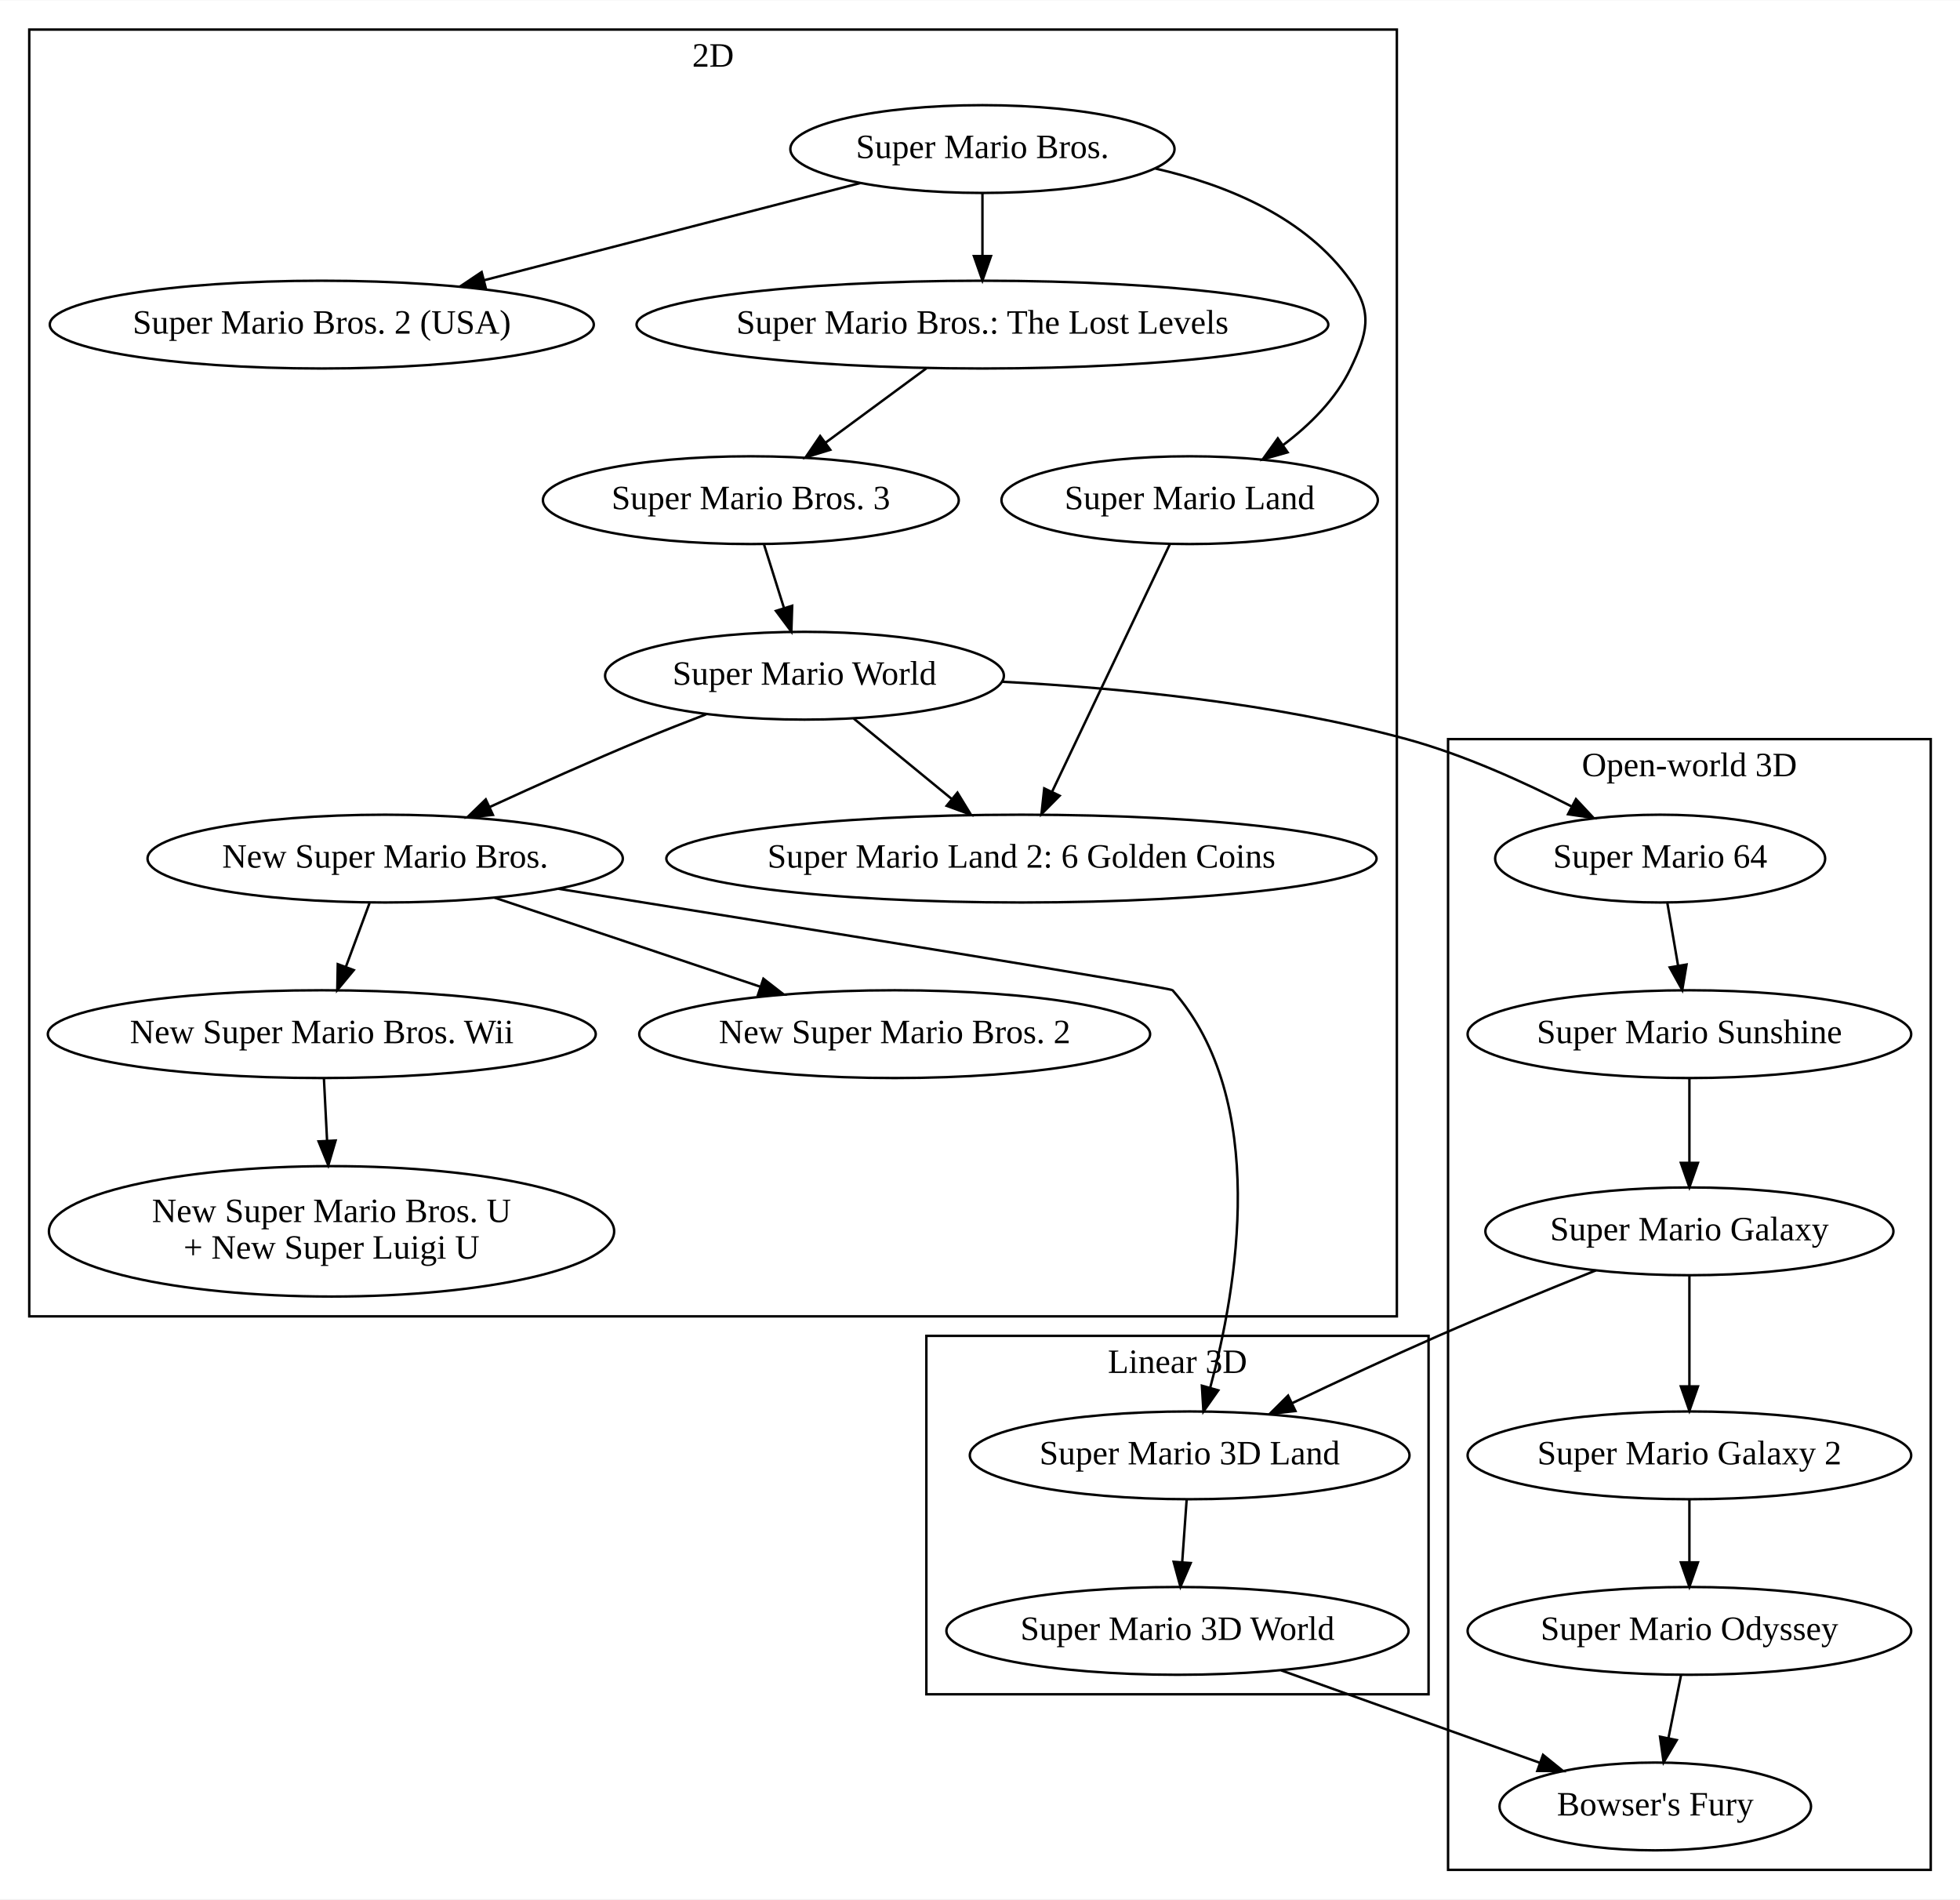
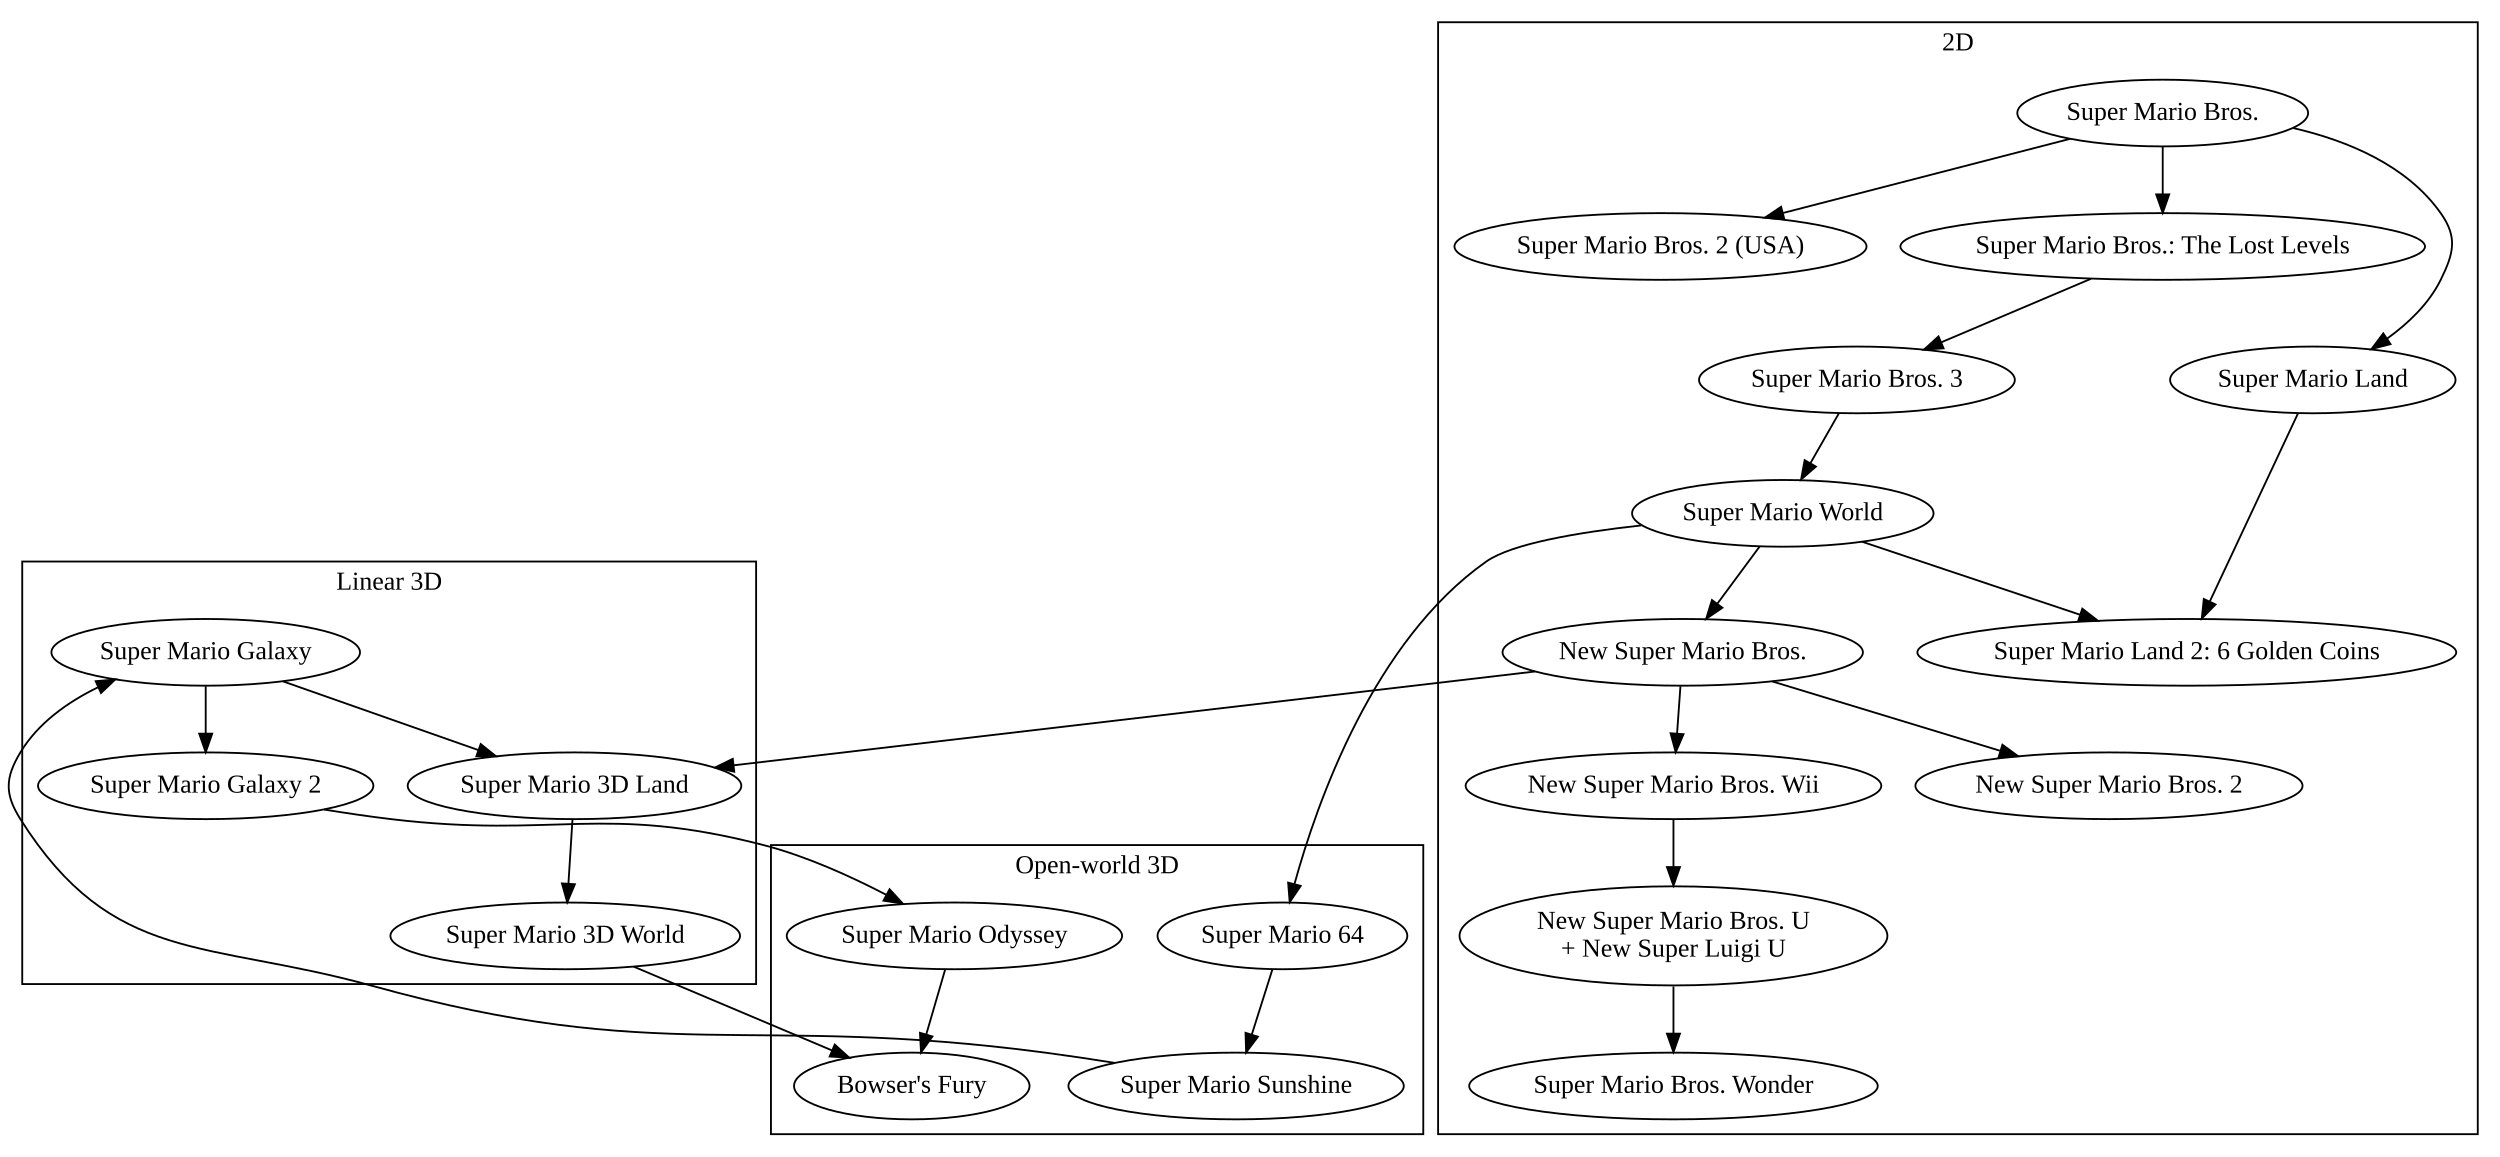
- <svg xmlns="http://www.w3.org/2000/svg" width="804pt" height="779pt" viewBox="0.00 0.00 804.00 778.74">
-   <g id="graph0" class="graph" transform="scale(1 1) rotate(0) translate(4 774.74)">
-     <polygon fill="white" stroke="transparent" points="-4,4 -4,-774.74 800,-774.74 800,4 -4,4" />
-     <g id="clust2" class="cluster">
-       <polygon fill="none" stroke="black" points="590,-8 590,-471.74 788,-471.74 788,-8 590,-8" />
-       <text text-anchor="middle" x="689" y="-456.54" font-family="Times New Roman,serif" font-size="14.00">Open-world 3D</text>
+ <svg xmlns="http://www.w3.org/2000/svg" width="1349pt" height="624pt" viewBox="0.00 0.00 1349.00 624.00">
+   <g id="graph1" class="graph" transform="scale(1 1) rotate(0) translate(4 620)">
+     <polygon fill="white" stroke="white" points="-4,5 -4,-620 1346,-620 1346,5 -4,5" />
+     <g id="graph2" class="cluster">
+       <polygon fill="none" stroke="black" points="772,-8 772,-608 1333,-608 1333,-8 772,-8" />
+       <text text-anchor="middle" x="1052.5" y="-592.8" font-family="Times New Roman,serif" font-size="14.00">2D</text>
    </g>
-     <g id="clust3" class="cluster">
-       <polygon fill="none" stroke="black" points="376,-80 376,-227 582,-227 582,-80 376,-80" />
-       <text text-anchor="middle" x="479" y="-211.8" font-family="Times New Roman,serif" font-size="14.00">Linear 3D</text>
+     <g id="graph3" class="cluster">
+       <polygon fill="none" stroke="black" points="412,-8 412,-164 764,-164 764,-8 412,-8" />
+       <text text-anchor="middle" x="588" y="-148.8" font-family="Times New Roman,serif" font-size="14.00">Open-world 3D</text>
    </g>
-     <g id="clust1" class="cluster">
-       <polygon fill="none" stroke="black" points="8,-235 8,-762.74 569,-762.74 569,-235 8,-235" />
-       <text text-anchor="middle" x="288.5" y="-747.54" font-family="Times New Roman,serif" font-size="14.00">2D</text>
-     </g>
-     <g id="node1" class="node">
-       <ellipse fill="none" stroke="black" cx="399" cy="-713.74" rx="78.79" ry="18" />
-       <text text-anchor="middle" x="399" y="-710.04" font-family="Times New Roman,serif" font-size="14.00">Super Mario Bros.</text>
+     <g id="graph4" class="cluster">
+       <polygon fill="none" stroke="black" points="8,-89 8,-317 404,-317 404,-89 8,-89" />
+       <text text-anchor="middle" x="206" y="-301.8" font-family="Times New Roman,serif" font-size="14.00">Linear 3D</text>
    </g>
    <g id="node2" class="node">
-       <ellipse fill="none" stroke="black" cx="128" cy="-641.74" rx="111.58" ry="18" />
-       <text text-anchor="middle" x="128" y="-638.04" font-family="Times New Roman,serif" font-size="14.00">Super Mario Bros. 2 (USA)</text>
-     </g>
-     <g id="edge3" class="edge">
-       <path fill="none" stroke="black" d="M348.98,-699.82C305.57,-688.61 242.39,-672.29 194.69,-659.97" />
-       <polygon fill="black" stroke="black" points="195.32,-656.51 184.76,-657.4 193.57,-663.29 195.32,-656.51" />
+       <ellipse fill="none" stroke="black" cx="1163" cy="-559" rx="78.464" ry="18" />
+       <text text-anchor="middle" x="1163" y="-555.3" font-family="Times New Roman,serif" font-size="14.00">Super Mario Bros.</text>
    </g>
    <g id="node3" class="node">
-       <ellipse fill="none" stroke="black" cx="399" cy="-641.74" rx="141.88" ry="18" />
-       <text text-anchor="middle" x="399" y="-638.04" font-family="Times New Roman,serif" font-size="14.00">Super Mario Bros.: The Lost Levels</text>
+       <ellipse fill="none" stroke="black" cx="892" cy="-487" rx="111.186" ry="18" />
+       <text text-anchor="middle" x="892" y="-483.3" font-family="Times New Roman,serif" font-size="14.00">Super Mario Bros. 2 (USA)</text>
    </g>
-     <g id="edge1" class="edge">
-       <path fill="none" stroke="black" d="M399,-695.44C399,-687.72 399,-678.45 399,-669.85" />
-       <polygon fill="black" stroke="black" points="402.5,-669.84 399,-659.84 395.5,-669.84 402.5,-669.84" />
+     <g id="edge9" class="edge">
+       <path fill="none" stroke="black" d="M1112.98,-545.079C1069.43,-533.831 1005.97,-517.439 958.219,-505.105" />
+       <polygon fill="black" stroke="black" points="958.838,-501.65 948.281,-502.537 957.087,-508.427 958.838,-501.65" />
+     </g>
+     <g id="node4" class="node">
+       <ellipse fill="none" stroke="black" cx="1163" cy="-487" rx="141.531" ry="18" />
+       <text text-anchor="middle" x="1163" y="-483.3" font-family="Times New Roman,serif" font-size="14.00">Super Mario Bros.: The Lost Levels</text>
+     </g>
+     <g id="edge5" class="edge">
+       <path fill="none" stroke="black" d="M1163,-540.697C1163,-532.983 1163,-523.712 1163,-515.112" />
+       <polygon fill="black" stroke="black" points="1166.5,-515.104 1163,-505.104 1159.5,-515.104 1166.5,-515.104" />
+     </g>
+     <g id="node7" class="node">
+       <ellipse fill="none" stroke="black" cx="1244" cy="-415" rx="77.015" ry="18" />
+       <text text-anchor="middle" x="1244" y="-411.3" font-family="Times New Roman,serif" font-size="14.00">Super Mario Land</text>
+     </g>
+     <g id="edge7" class="edge">
+       <path fill="none" stroke="black" d="M1233.47,-550.898C1263.08,-544.028 1294.82,-530.707 1313,-505 1322.24,-491.937 1320.07,-483.352 1313,-469 1306.66,-456.135 1295.53,-445.522 1284.04,-437.26" />
+       <polygon fill="black" stroke="black" points="1285.92,-434.312 1275.67,-431.661 1282.03,-440.13 1285.92,-434.312" />
+     </g>
+     <g id="node5" class="node">
+       <ellipse fill="none" stroke="black" cx="998" cy="-415" rx="85.214" ry="18" />
+       <text text-anchor="middle" x="998" y="-411.3" font-family="Times New Roman,serif" font-size="14.00">Super Mario Bros. 3</text>
+     </g>
+     <g id="edge11" class="edge">
+       <path fill="none" stroke="black" d="M1124.31,-469.588C1100.16,-459.34 1068.94,-446.097 1043.59,-435.34" />
+       <polygon fill="black" stroke="black" points="1044.76,-432.034 1034.18,-431.35 1042.02,-438.478 1044.76,-432.034" />
    </g>
    <g id="node6" class="node">
-       <ellipse fill="none" stroke="black" cx="484" cy="-569.74" rx="77.19" ry="18" />
-       <text text-anchor="middle" x="484" y="-566.04" font-family="Times New Roman,serif" font-size="14.00">Super Mario Land</text>
+       <ellipse fill="none" stroke="black" cx="958" cy="-343" rx="81.34" ry="18" />
+       <text text-anchor="middle" x="958" y="-339.3" font-family="Times New Roman,serif" font-size="14.00">Super Mario World</text>
    </g>
-     <g id="edge2" class="edge">
-       <path fill="none" stroke="black" d="M469.93,-705.76C499.74,-698.92 531.68,-685.58 550,-659.74 559.25,-646.69 556.92,-638.17 550,-623.74 543.97,-611.17 533.36,-600.65 522.38,-592.37" />
-       <polygon fill="black" stroke="black" points="524.18,-589.36 513.98,-586.48 520.16,-595.09 524.18,-589.36" />
-     </g>
-     <g id="node4" class="node">
-       <ellipse fill="none" stroke="black" cx="304" cy="-569.74" rx="85.29" ry="18" />
-       <text text-anchor="middle" x="304" y="-566.04" font-family="Times New Roman,serif" font-size="14.00">Super Mario Bros. 3</text>
-     </g>
-     <g id="edge4" class="edge">
-       <path fill="none" stroke="black" d="M376,-623.8C363.54,-614.61 347.99,-603.15 334.52,-593.23" />
-       <polygon fill="black" stroke="black" points="336.58,-590.4 326.46,-587.29 332.43,-596.04 336.58,-590.4" />
-     </g>
-     <g id="node5" class="node">
-       <ellipse fill="none" stroke="black" cx="326" cy="-497.74" rx="81.79" ry="18" />
-       <text text-anchor="middle" x="326" y="-494.04" font-family="Times New Roman,serif" font-size="14.00">Super Mario World</text>
-     </g>
-     <g id="edge5" class="edge">
-       <path fill="none" stroke="black" d="M309.44,-551.44C311.89,-543.64 314.84,-534.25 317.57,-525.57" />
-       <polygon fill="black" stroke="black" points="320.96,-526.43 320.62,-515.84 314.29,-524.33 320.96,-526.43" />
-     </g>
-     <g id="node7" class="node">
-       <ellipse fill="none" stroke="black" cx="415" cy="-422.74" rx="145.67" ry="18" />
-       <text text-anchor="middle" x="415" y="-419.04" font-family="Times New Roman,serif" font-size="14.00">Super Mario Land 2: 6 Golden Coins</text>
-     </g>
-     <g id="edge7" class="edge">
-       <path fill="none" stroke="black" d="M346.2,-480.18C358.09,-470.42 373.32,-457.93 386.43,-447.18" />
-       <polygon fill="black" stroke="black" points="388.75,-449.79 394.27,-440.75 384.32,-444.38 388.75,-449.79" />
+     <g id="edge13" class="edge">
+       <path fill="none" stroke="black" d="M988.317,-397.055C983.718,-389.007 978.117,-379.205 972.986,-370.226" />
+       <polygon fill="black" stroke="black" points="975.872,-368.221 967.872,-361.275 969.794,-371.694 975.872,-368.221" />
    </g>
    <g id="node8" class="node">
-       <ellipse fill="none" stroke="black" cx="154" cy="-422.74" rx="97.48" ry="18" />
-       <text text-anchor="middle" x="154" y="-419.04" font-family="Times New Roman,serif" font-size="14.00">New Super Mario Bros.</text>
+       <ellipse fill="none" stroke="black" cx="1176" cy="-268" rx="145.38" ry="18" />
+       <text text-anchor="middle" x="1176" y="-264.3" font-family="Times New Roman,serif" font-size="14.00">Super Mario Land 2: 6 Golden Coins</text>
    </g>
-     <g id="edge14" class="edge">
-       <path fill="none" stroke="black" d="M285.7,-481.94C277.18,-478.68 268.26,-475.17 260,-471.74 239,-463.02 215.97,-452.68 196.76,-443.84" />
-       <polygon fill="black" stroke="black" points="198.2,-440.66 187.66,-439.64 195.26,-447.01 198.2,-440.66" />
+     <g id="edge17" class="edge">
+       <path fill="none" stroke="black" d="M1000.81,-327.665C1034.39,-316.42 1081.46,-300.659 1118.35,-288.305" />
+       <polygon fill="black" stroke="black" points="1119.61,-291.575 1127.98,-285.08 1117.39,-284.937 1119.61,-291.575" />
+     </g>
+     <g id="node9" class="node">
+       <ellipse fill="none" stroke="black" cx="904" cy="-268" rx="97.237" ry="18" />
+       <text text-anchor="middle" x="904" y="-264.3" font-family="Times New Roman,serif" font-size="14.00">New Super Mario Bros.</text>
+     </g>
+     <g id="edge31" class="edge">
+       <path fill="none" stroke="black" d="M945.476,-325.069C938.709,-315.921 930.22,-304.445 922.687,-294.262" />
+       <polygon fill="black" stroke="black" points="925.404,-292.05 916.644,-286.092 919.777,-296.213 925.404,-292.05" />
+     </g>
+     <g id="node15" class="node">
+       <ellipse fill="none" stroke="black" cx="688" cy="-115" rx="67.391" ry="18" />
+       <text text-anchor="middle" x="688" y="-111.3" font-family="Times New Roman,serif" font-size="14.00">Super Mario 64</text>
+     </g>
+     <g id="edge19" class="edge">
+       <path fill="none" stroke="black" d="M881.766,-336.494C847.521,-332.747 811.745,-326.658 798,-317 737.284,-274.336 706.645,-187.12 694.49,-142.936" />
+       <polygon fill="black" stroke="black" points="697.852,-141.961 691.916,-133.185 691.084,-143.747 697.852,-141.961" />
+     </g>
+     <g id="edge15" class="edge">
+       <path fill="none" stroke="black" d="M1236.07,-397.083C1224.36,-372.115 1202.34,-325.166 1188.46,-295.573" />
+       <polygon fill="black" stroke="black" points="1191.51,-293.827 1184.09,-286.259 1185.17,-296.799 1191.51,-293.827" />
+     </g>
+     <g id="node10" class="node">
+       <ellipse fill="none" stroke="black" cx="899" cy="-196" rx="112.16" ry="18" />
+       <text text-anchor="middle" x="899" y="-192.3" font-family="Times New Roman,serif" font-size="14.00">New Super Mario Bros. Wii</text>
+     </g>
+     <g id="edge33" class="edge">
+       <path fill="none" stroke="black" d="M902.764,-249.697C902.213,-241.983 901.551,-232.712 900.937,-224.112" />
+       <polygon fill="black" stroke="black" points="904.425,-223.83 900.222,-214.104 897.443,-224.328 904.425,-223.83" />
+     </g>
+     <g id="node11" class="node">
+       <ellipse fill="none" stroke="black" cx="1134" cy="-196" rx="104.461" ry="18" />
+       <text text-anchor="middle" x="1134" y="-192.3" font-family="Times New Roman,serif" font-size="14.00">New Super Mario Bros. 2</text>
+     </g>
+     <g id="edge35" class="edge">
+       <path fill="none" stroke="black" d="M952.216,-252.326C988.008,-241.432 1037.01,-226.519 1075.12,-214.921" />
+       <polygon fill="black" stroke="black" points="1076.51,-218.156 1085.06,-211.896 1074.47,-211.459 1076.51,-218.156" />
+     </g>
+     <g id="node22" class="node">
+       <ellipse fill="none" stroke="black" cx="306" cy="-196" rx="90.014" ry="18" />
+       <text text-anchor="middle" x="306" y="-192.3" font-family="Times New Roman,serif" font-size="14.00">Super Mario 3D Land</text>
+     </g>
+     <g id="edge43" class="edge">
+       <path fill="none" stroke="black" d="M824.281,-257.668C711.925,-244.516 507.813,-220.624 392.098,-207.078" />
+       <polygon fill="black" stroke="black" points="392.207,-203.567 381.867,-205.881 391.393,-210.52 392.207,-203.567" />
    </g>
    <g id="node12" class="node">
-       <ellipse fill="none" stroke="black" cx="677" cy="-422.74" rx="67.69" ry="18" />
-       <text text-anchor="middle" x="677" y="-419.04" font-family="Times New Roman,serif" font-size="14.00">Super Mario 64</text>
+       <ellipse fill="none" stroke="black" cx="899" cy="-115" rx="115.448" ry="26.741" />
+       <text text-anchor="middle" x="899" y="-118.8" font-family="Times New Roman,serif" font-size="14.00">New Super Mario Bros. U</text>
+       <text text-anchor="middle" x="899" y="-103.8" font-family="Times New Roman,serif" font-size="14.00">+ New Super Luigi U</text>
    </g>
-     <g id="edge8" class="edge">
-       <path fill="none" stroke="black" d="M407.32,-495.26C456.1,-492.72 518.95,-486.5 573,-471.74 596.41,-465.35 621.13,-454.14 640.6,-444.16" />
-       <polygon fill="black" stroke="black" points="642.47,-447.13 649.7,-439.39 639.22,-440.93 642.47,-447.13" />
+     <g id="edge37" class="edge">
+       <path fill="none" stroke="black" d="M899,-177.858C899,-170.356 899,-161.25 899,-152.358" />
+       <polygon fill="black" stroke="black" points="902.5,-152.126 899,-142.126 895.5,-152.126 902.5,-152.126" />
    </g>
-     <g id="edge6" class="edge">
-       <path fill="none" stroke="black" d="M475.95,-551.82C464.07,-526.85 441.73,-479.91 427.64,-450.31" />
-       <polygon fill="black" stroke="black" points="430.67,-448.52 423.21,-441 424.35,-451.53 430.67,-448.52" />
+     <g id="node13" class="node">
+       <ellipse fill="none" stroke="black" cx="899" cy="-34" rx="110.235" ry="18" />
+       <text text-anchor="middle" x="899" y="-30.3" font-family="Times New Roman,serif" font-size="14.00">Super Mario Bros. Wonder</text>
    </g>
-     <g id="node9" class="node">
-       <ellipse fill="none" stroke="black" cx="128" cy="-350.74" rx="112.38" ry="18" />
-       <text text-anchor="middle" x="128" y="-347.04" font-family="Times New Roman,serif" font-size="14.00">New Super Mario Bros. Wii</text>
+     <g id="edge39" class="edge">
+       <path fill="none" stroke="black" d="M899,-87.694C899,-79.58 899,-70.626 899,-62.438" />
+       <polygon fill="black" stroke="black" points="902.5,-62.248 899,-52.248 895.5,-62.248 902.5,-62.248" />
    </g>
-     <g id="edge15" class="edge">
-       <path fill="none" stroke="black" d="M147.57,-404.44C144.64,-396.55 141.11,-387.04 137.86,-378.29" />
-       <polygon fill="black" stroke="black" points="141.12,-377 134.35,-368.84 134.55,-379.44 141.12,-377" />
+     <g id="node16" class="node">
+       <ellipse fill="none" stroke="black" cx="663" cy="-34" rx="90.488" ry="18" />
+       <text text-anchor="middle" x="663" y="-30.3" font-family="Times New Roman,serif" font-size="14.00">Super Mario Sunshine</text>
    </g>
-     <g id="node10" class="node">
-       <ellipse fill="none" stroke="black" cx="363" cy="-350.74" rx="104.78" ry="18" />
-       <text text-anchor="middle" x="363" y="-347.04" font-family="Times New Roman,serif" font-size="14.00">New Super Mario Bros. 2</text>
+     <g id="edge21" class="edge">
+       <path fill="none" stroke="black" d="M682.575,-96.858C679.332,-86.609 675.141,-73.366 671.47,-61.765" />
+       <polygon fill="black" stroke="black" points="674.768,-60.586 668.414,-52.108 668.094,-62.698 674.768,-60.586" />
    </g>
-     <g id="edge16" class="edge">
-       <path fill="none" stroke="black" d="M198.84,-406.72C230.71,-396.05 273.73,-381.64 307.73,-370.25" />
-       <polygon fill="black" stroke="black" points="309.15,-373.47 317.52,-366.97 306.92,-366.83 309.15,-373.47" />
+     <g id="node20" class="node">
+       <ellipse fill="none" stroke="black" cx="107" cy="-268" rx="83.265" ry="18" />
+       <text text-anchor="middle" x="107" y="-264.3" font-family="Times New Roman,serif" font-size="14.00">Super Mario Galaxy</text>
+     </g>
+     <g id="edge23" class="edge">
+       <path fill="none" stroke="black" d="M597.434,-46.474C585.022,-48.461 572.128,-50.399 560,-52 399.269,-73.212 353.225,-44.661 197,-88 106.961,-112.978 56.967,-99.043 7,-178 -1.556,-191.52 -1.25,-200.291 7,-214 16.531,-229.839 32.562,-241.194 49.029,-249.222" />
+       <polygon fill="black" stroke="black" points="47.628,-252.429 58.183,-253.347 50.504,-246.047 47.628,-252.429" />
+     </g>
+     <g id="node17" class="node">
+       <ellipse fill="none" stroke="black" cx="511" cy="-115" rx="90.488" ry="18" />
+       <text text-anchor="middle" x="511" y="-111.3" font-family="Times New Roman,serif" font-size="14.00">Super Mario Odyssey</text>
    </g>
    <g id="node18" class="node">
-       <ellipse fill="none" stroke="black" cx="484" cy="-178" rx="90.18" ry="18" />
-       <text text-anchor="middle" x="484" y="-174.3" font-family="Times New Roman,serif" font-size="14.00">Super Mario 3D Land</text>
+       <ellipse fill="none" stroke="black" cx="488" cy="-34" rx="63.541" ry="18" />
+       <text text-anchor="middle" x="488" y="-30.3" font-family="Times New Roman,serif" font-size="14.00">Bowser's Fury</text>
    </g>
-     <g id="edge19" class="edge">
-       <path fill="none" stroke="black" d="M224.99,-410.37C319.77,-395.16 475.95,-369.93 477,-368.74 516.8,-323.59 503.39,-246.31 492.42,-205.71" />
-       <polygon fill="black" stroke="black" points="495.75,-204.65 489.65,-195.99 489.02,-206.56 495.75,-204.65" />
+     <g id="edge29" class="edge">
+       <path fill="none" stroke="black" d="M506.009,-96.858C503.026,-86.609 499.17,-73.366 495.792,-61.765" />
+       <polygon fill="black" stroke="black" points="499.137,-60.731 492.981,-52.108 492.416,-62.688 499.137,-60.731" />
    </g>
-     <g id="node11" class="node">
-       <ellipse fill="none" stroke="black" cx="132" cy="-269.87" rx="115.93" ry="26.74" />
-       <text text-anchor="middle" x="132" y="-273.67" font-family="Times New Roman,serif" font-size="14.00">New Super Mario Bros. U</text>
-       <text text-anchor="middle" x="132" y="-258.67" font-family="Times New Roman,serif" font-size="14.00">+ New Super Luigi U</text>
+     <g id="node21" class="node">
+       <ellipse fill="none" stroke="black" cx="107" cy="-196" rx="90.488" ry="18" />
+       <text text-anchor="middle" x="107" y="-192.3" font-family="Times New Roman,serif" font-size="14.00">Super Mario Galaxy 2</text>
    </g>
-     <g id="edge17" class="edge">
-       <path fill="none" stroke="black" d="M128.87,-332.63C129.25,-325.14 129.71,-316.05 130.16,-307.17" />
-       <polygon fill="black" stroke="black" points="133.67,-307.12 130.68,-296.95 126.68,-306.76 133.67,-307.12" />
+     <g id="edge25" class="edge">
+       <path fill="none" stroke="black" d="M107,-249.697C107,-241.983 107,-232.712 107,-224.112" />
+       <polygon fill="black" stroke="black" points="110.5,-224.104 107,-214.104 103.5,-224.104 110.5,-224.104" />
    </g>
-     <g id="node13" class="node">
-       <ellipse fill="none" stroke="black" cx="689" cy="-350.74" rx="90.98" ry="18" />
-       <text text-anchor="middle" x="689" y="-347.04" font-family="Times New Roman,serif" font-size="14.00">Super Mario Sunshine</text>
+     <g id="edge41" class="edge">
+       <path fill="none" stroke="black" d="M148.717,-252.326C179.421,-241.525 221.36,-226.773 254.21,-215.218" />
+       <polygon fill="black" stroke="black" points="255.381,-218.516 263.653,-211.896 253.058,-211.913 255.381,-218.516" />
    </g>
-     <g id="edge9" class="edge">
-       <path fill="none" stroke="black" d="M679.97,-404.44C681.29,-396.72 682.88,-387.45 684.35,-378.85" />
-       <polygon fill="black" stroke="black" points="687.83,-379.29 686.07,-368.84 680.93,-378.11 687.83,-379.29" />
+     <g id="edge27" class="edge">
+       <path fill="none" stroke="black" d="M170.88,-183.174C182.852,-181.232 195.285,-179.4 207,-178 295.917,-167.372 321.297,-186.399 408,-164 430.981,-158.063 455.111,-147.104 474.234,-137.156" />
+       <polygon fill="black" stroke="black" points="476.015,-140.173 483.193,-132.379 472.722,-133.996 476.015,-140.173" />
    </g>
-     <g id="node14" class="node">
-       <ellipse fill="none" stroke="black" cx="689" cy="-269.87" rx="83.69" ry="18" />
-       <text text-anchor="middle" x="689" y="-266.17" font-family="Times New Roman,serif" font-size="14.00">Super Mario Galaxy</text>
+     <g id="node23" class="node">
+       <ellipse fill="none" stroke="black" cx="301" cy="-115" rx="94.338" ry="18" />
+       <text text-anchor="middle" x="301" y="-111.3" font-family="Times New Roman,serif" font-size="14.00">Super Mario 3D World</text>
    </g>
-     <g id="edge10" class="edge">
-       <path fill="none" stroke="black" d="M689,-332.63C689,-322.6 689,-309.71 689,-298.29" />
-       <polygon fill="black" stroke="black" points="692.5,-297.95 689,-287.95 685.5,-297.95 692.5,-297.95" />
+     <g id="edge45" class="edge">
+       <path fill="none" stroke="black" d="M304.915,-177.858C304.273,-167.713 303.445,-154.634 302.716,-143.117" />
+       <polygon fill="black" stroke="black" points="306.208,-142.867 302.083,-133.108 299.222,-143.31 306.208,-142.867" />
    </g>
-     <g id="node15" class="node">
-       <ellipse fill="none" stroke="black" cx="689" cy="-178" rx="90.98" ry="18" />
-       <text text-anchor="middle" x="689" y="-174.3" font-family="Times New Roman,serif" font-size="14.00">Super Mario Galaxy 2</text>
-     </g>
-     <g id="edge11" class="edge">
-       <path fill="none" stroke="black" d="M689,-251.54C689,-238.74 689,-221.05 689,-206.34" />
-       <polygon fill="black" stroke="black" points="692.5,-206.27 689,-196.27 685.5,-206.27 692.5,-206.27" />
-     </g>
-     <g id="edge18" class="edge">
-       <path fill="none" stroke="black" d="M650.64,-253.85C631.17,-246.08 607.22,-236.3 586,-227 566.16,-218.3 544.4,-208.15 526.1,-199.43" />
-       <polygon fill="black" stroke="black" points="527.4,-196.18 516.87,-195.02 524.38,-202.49 527.4,-196.18" />
-     </g>
-     <g id="node16" class="node">
-       <ellipse fill="none" stroke="black" cx="689" cy="-106" rx="90.98" ry="18" />
-       <text text-anchor="middle" x="689" y="-102.3" font-family="Times New Roman,serif" font-size="14.00">Super Mario Odyssey</text>
-     </g>
-     <g id="edge12" class="edge">
-       <path fill="none" stroke="black" d="M689,-159.7C689,-151.98 689,-142.71 689,-134.11" />
-       <polygon fill="black" stroke="black" points="692.5,-134.1 689,-124.1 685.5,-134.1 692.5,-134.1" />
-     </g>
-     <g id="node17" class="node">
-       <ellipse fill="none" stroke="black" cx="675" cy="-34" rx="63.89" ry="18" />
-       <text text-anchor="middle" x="675" y="-30.3" font-family="Times New Roman,serif" font-size="14.00">Bowser's Fury</text>
-     </g>
-     <g id="edge13" class="edge">
-       <path fill="none" stroke="black" d="M685.54,-87.7C684,-79.98 682.14,-70.71 680.42,-62.11" />
-       <polygon fill="black" stroke="black" points="683.81,-61.22 678.42,-52.1 676.95,-62.6 683.81,-61.22" />
-     </g>
-     <g id="node19" class="node">
-       <ellipse fill="none" stroke="black" cx="479" cy="-106" rx="94.78" ry="18" />
-       <text text-anchor="middle" x="479" y="-102.3" font-family="Times New Roman,serif" font-size="14.00">Super Mario 3D World</text>
-     </g>
-     <g id="edge20" class="edge">
-       <path fill="none" stroke="black" d="M482.76,-159.7C482.21,-151.98 481.55,-142.71 480.94,-134.11" />
-       <polygon fill="black" stroke="black" points="484.43,-133.83 480.22,-124.1 477.44,-134.33 484.43,-133.83" />
-     </g>
-     <g id="edge21" class="edge">
-       <path fill="none" stroke="black" d="M521.53,-89.81C552.75,-78.66 595.17,-63.51 627.5,-51.96" />
-       <polygon fill="black" stroke="black" points="628.95,-55.16 637.19,-48.5 626.6,-48.57 628.95,-55.16" />
+     <g id="edge47" class="edge">
+       <path fill="none" stroke="black" d="M337.945,-98.392C368.752,-85.377 412.68,-66.82 445.05,-53.145" />
+       <polygon fill="black" stroke="black" points="446.425,-56.363 454.274,-49.248 443.701,-49.915 446.425,-56.363" />
    </g>
  </g>
</svg>
